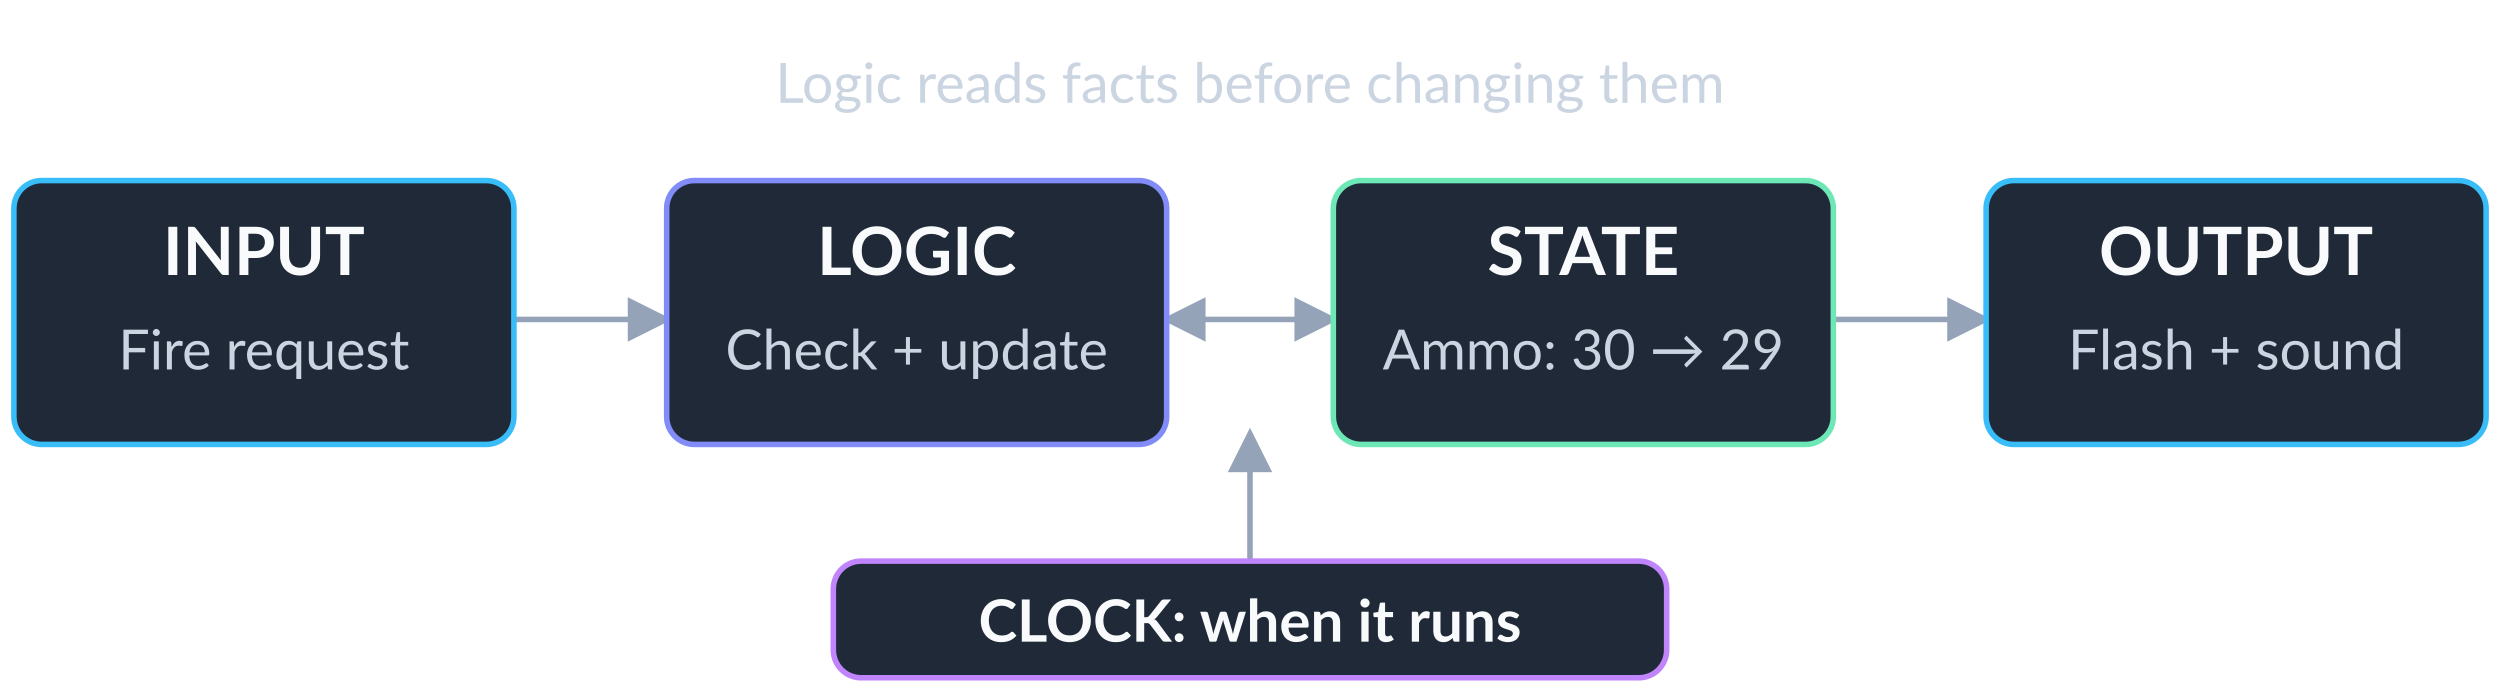
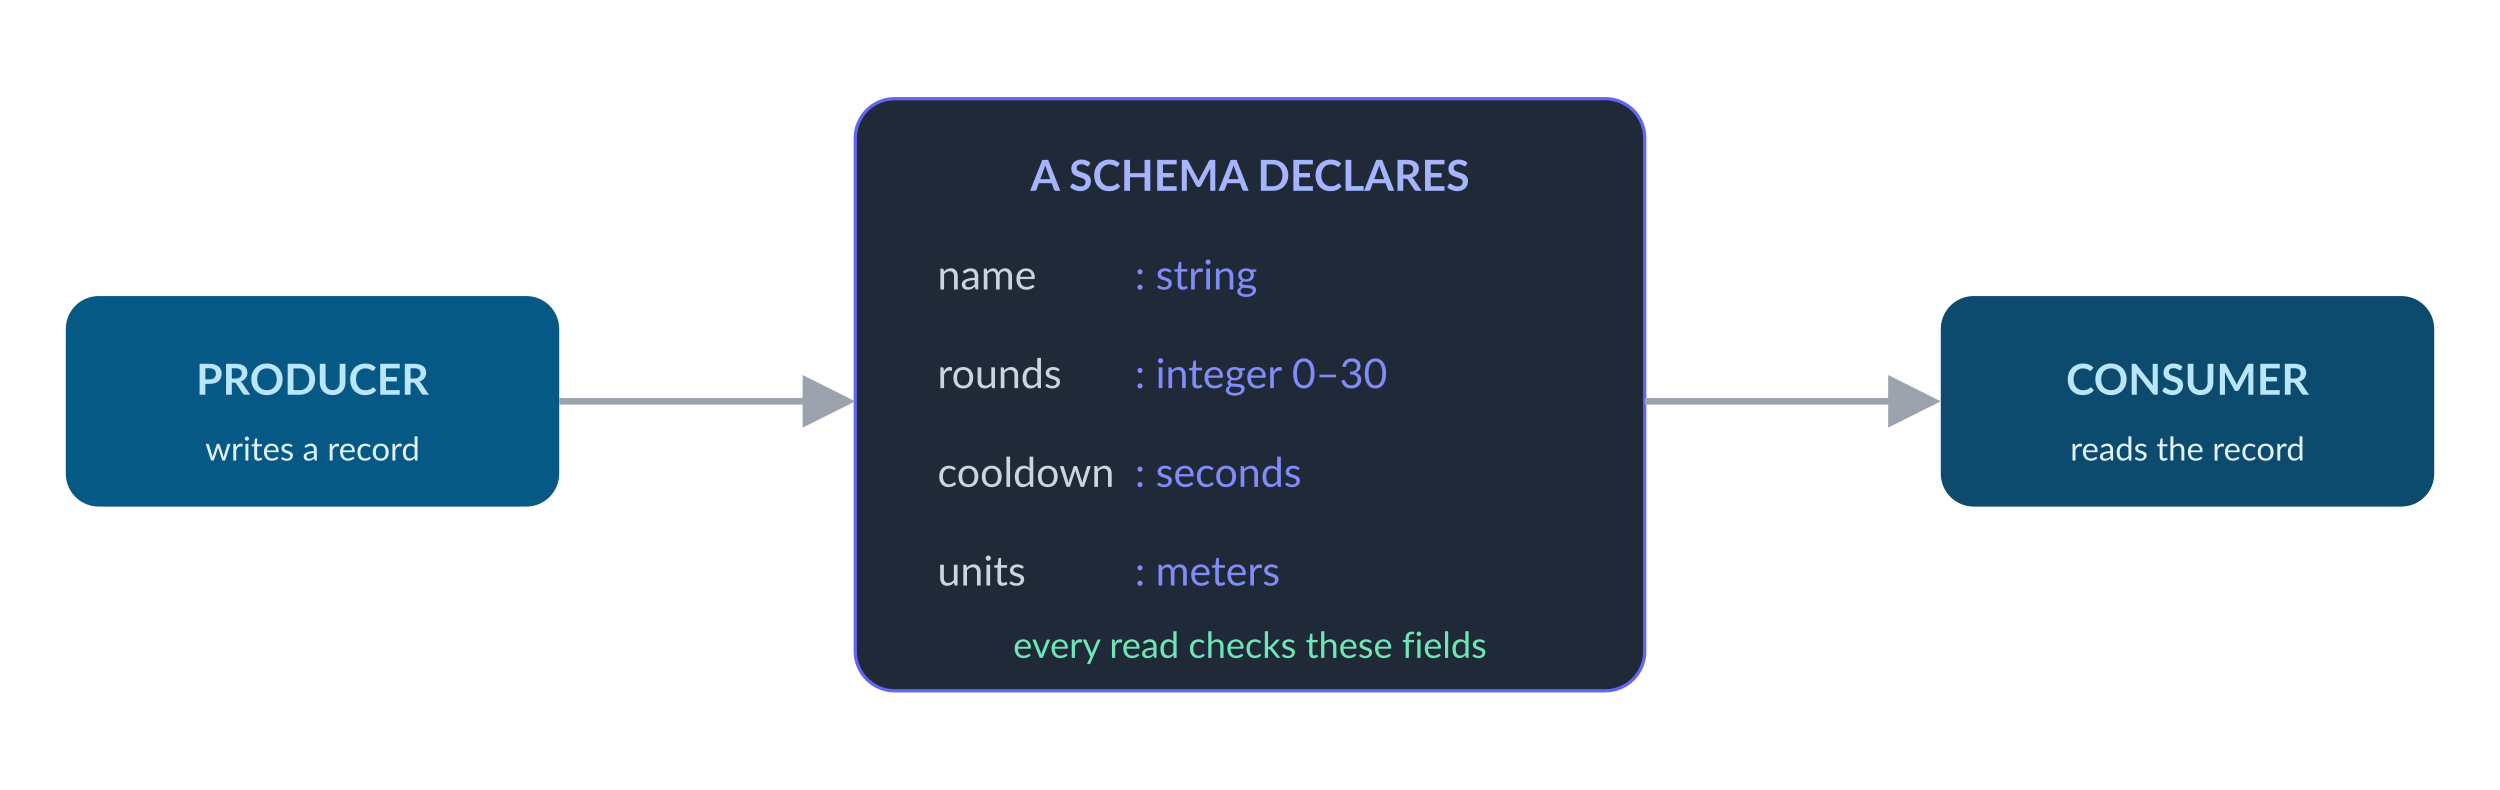
- <svg xmlns="http://www.w3.org/2000/svg" viewBox="0 0 900 250" role="img" aria-labelledby="s10-title s10-desc" font-family="Montserrat, Lato, Segoe UI, sans-serif">
+ <svg xmlns="http://www.w3.org/2000/svg" viewBox="0 0 760 240" role="img" aria-labelledby="s12-title s12-desc" font-family="Montserrat, Lato, Segoe UI, sans-serif">
  <defs>
-     <marker id="s10-arrow" markerWidth="8" markerHeight="8" refX="7" refY="4" orient="auto-start-reverse">
-       <path d="M0 0 L8 4 L0 8" fill="#94A3B8" />
+     <marker id="s12-arrow" markerWidth="8" markerHeight="8" refX="7" refY="4" orient="auto">
+       <path d="M0 0 L8 4 L0 8" fill="#9CA3AF" />
    </marker>
  </defs>
-   <g fill="none" stroke="#94A3B8" stroke-width="2" marker-end="url(#s10-arrow)">
-     <path d="M185 115 H240" />
-     <path d="M420 115 H480" marker-start="url(#s10-arrow)" />
-     <path d="M660 115 H715" />
-     <path d="M450 202 V156" />
+   <rect x="20" y="90" width="150" height="64" rx="10" fill="#075985" />
+   <text x="95" y="120" font-size="13" font-weight="700" fill="#BAE6FD" text-anchor="middle">PRODUCER</text>
+   <text x="95" y="140" font-size="10" fill="#E0F2FE" text-anchor="middle">writes a record</text>
+   <rect x="260" y="30" width="240" height="180" rx="12" fill="#1F2937" stroke="#6366F1" />
+   <text x="380" y="58" font-size="13" font-weight="700" fill="#A5B4FC" text-anchor="middle">A SCHEMA DECLARES</text>
+   <g font-size="12.5" fill="#CBD5E1">
+     <text x="285" y="88">name</text>
+     <text x="345" y="88" fill="#818CF8">: string</text>
+     <text x="285" y="118">rounds</text>
+     <text x="345" y="118" fill="#818CF8">: integer 0–30</text>
+     <text x="285" y="148">cooldown</text>
+     <text x="345" y="148" fill="#818CF8">: seconds</text>
+     <text x="285" y="178">units</text>
+     <text x="345" y="178" fill="#818CF8">: meters</text>
  </g>
-   <g fill="#1F2937" stroke-width="2">
-     <rect x="5" y="65" width="180" height="95" rx="10" stroke="#38BDF8" />
-     <rect x="240" y="65" width="180" height="95" rx="10" stroke="#818CF8" />
-     <rect x="480" y="65" width="180" height="95" rx="10" stroke="#6EE7B7" />
-     <rect x="715" y="65" width="180" height="95" rx="10" stroke="#38BDF8" />
-     <rect x="300" y="202" width="300" height="42" rx="10" stroke="#C084FC" />
-   </g>
-   <g text-anchor="middle" fill="#F9FAFB" font-size="24" font-weight="700">
-     <text x="95" y="99">INPUT</text>
-     <text x="330" y="99">LOGIC</text>
-     <text x="570" y="99">STATE</text>
-     <text x="805" y="99">OUTPUT</text>
-     <text x="450" y="231" font-size="21">CLOCK: when it runs</text>
-   </g>
-   <g text-anchor="middle" fill="#CBD5E1" font-size="20">
-     <text x="95" y="133">Fire request</text>
-     <text x="330" y="133">Check + update</text>
-     <text x="570" y="133">Ammo: 30 → 29</text>
-     <text x="805" y="133">Flash + sound</text>
-     <text x="450" y="37">Logic reads facts before changing them</text>
+   <text x="380" y="200" font-size="11" fill="#6EE7B7" text-anchor="middle">every read checks these fields</text>
+   <rect x="590" y="90" width="150" height="64" rx="10" fill="#0C4A6E" />
+   <text x="665" y="120" font-size="13" font-weight="700" fill="#BAE6FD" text-anchor="middle">CONSUMER</text>
+   <text x="665" y="140" font-size="10" fill="#E0F2FE" text-anchor="middle">reads the record</text>
+   <g fill="none" stroke="#9CA3AF" stroke-width="2" marker-end="url(#s12-arrow)">
+     <path d="M170 122 H258" />
+     <path d="M500 122 H588" />
  </g>
</svg>
